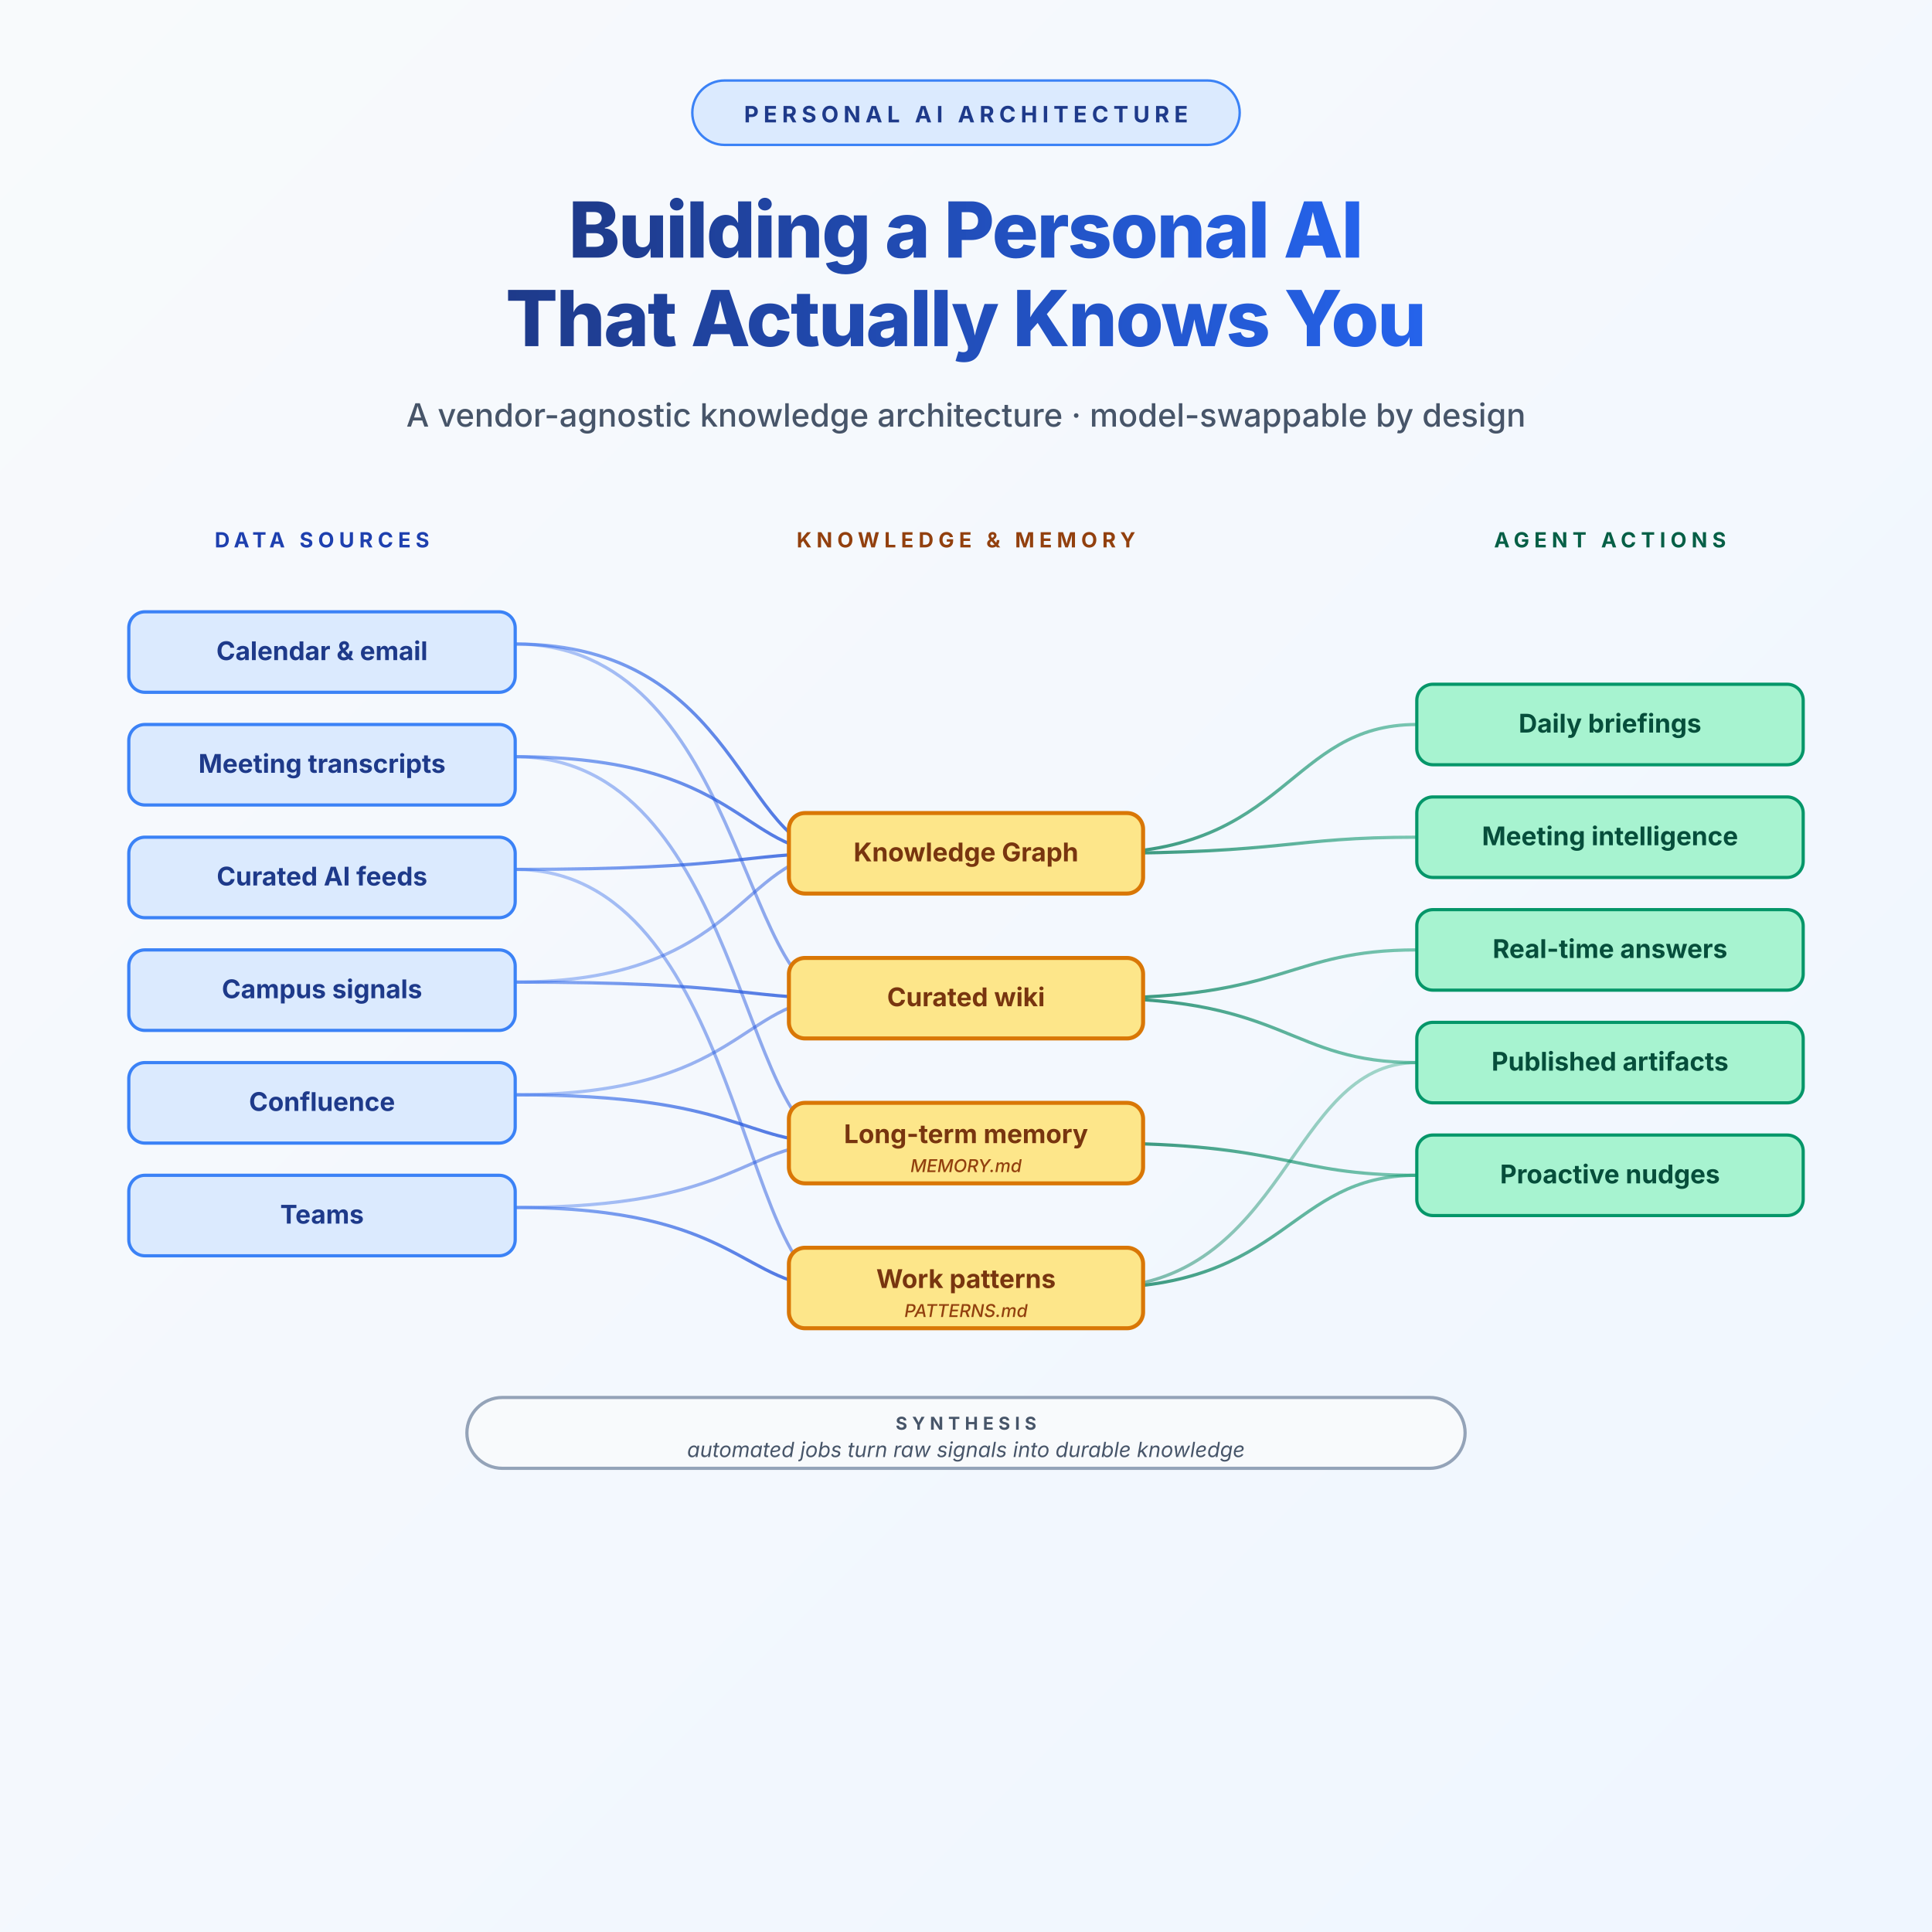
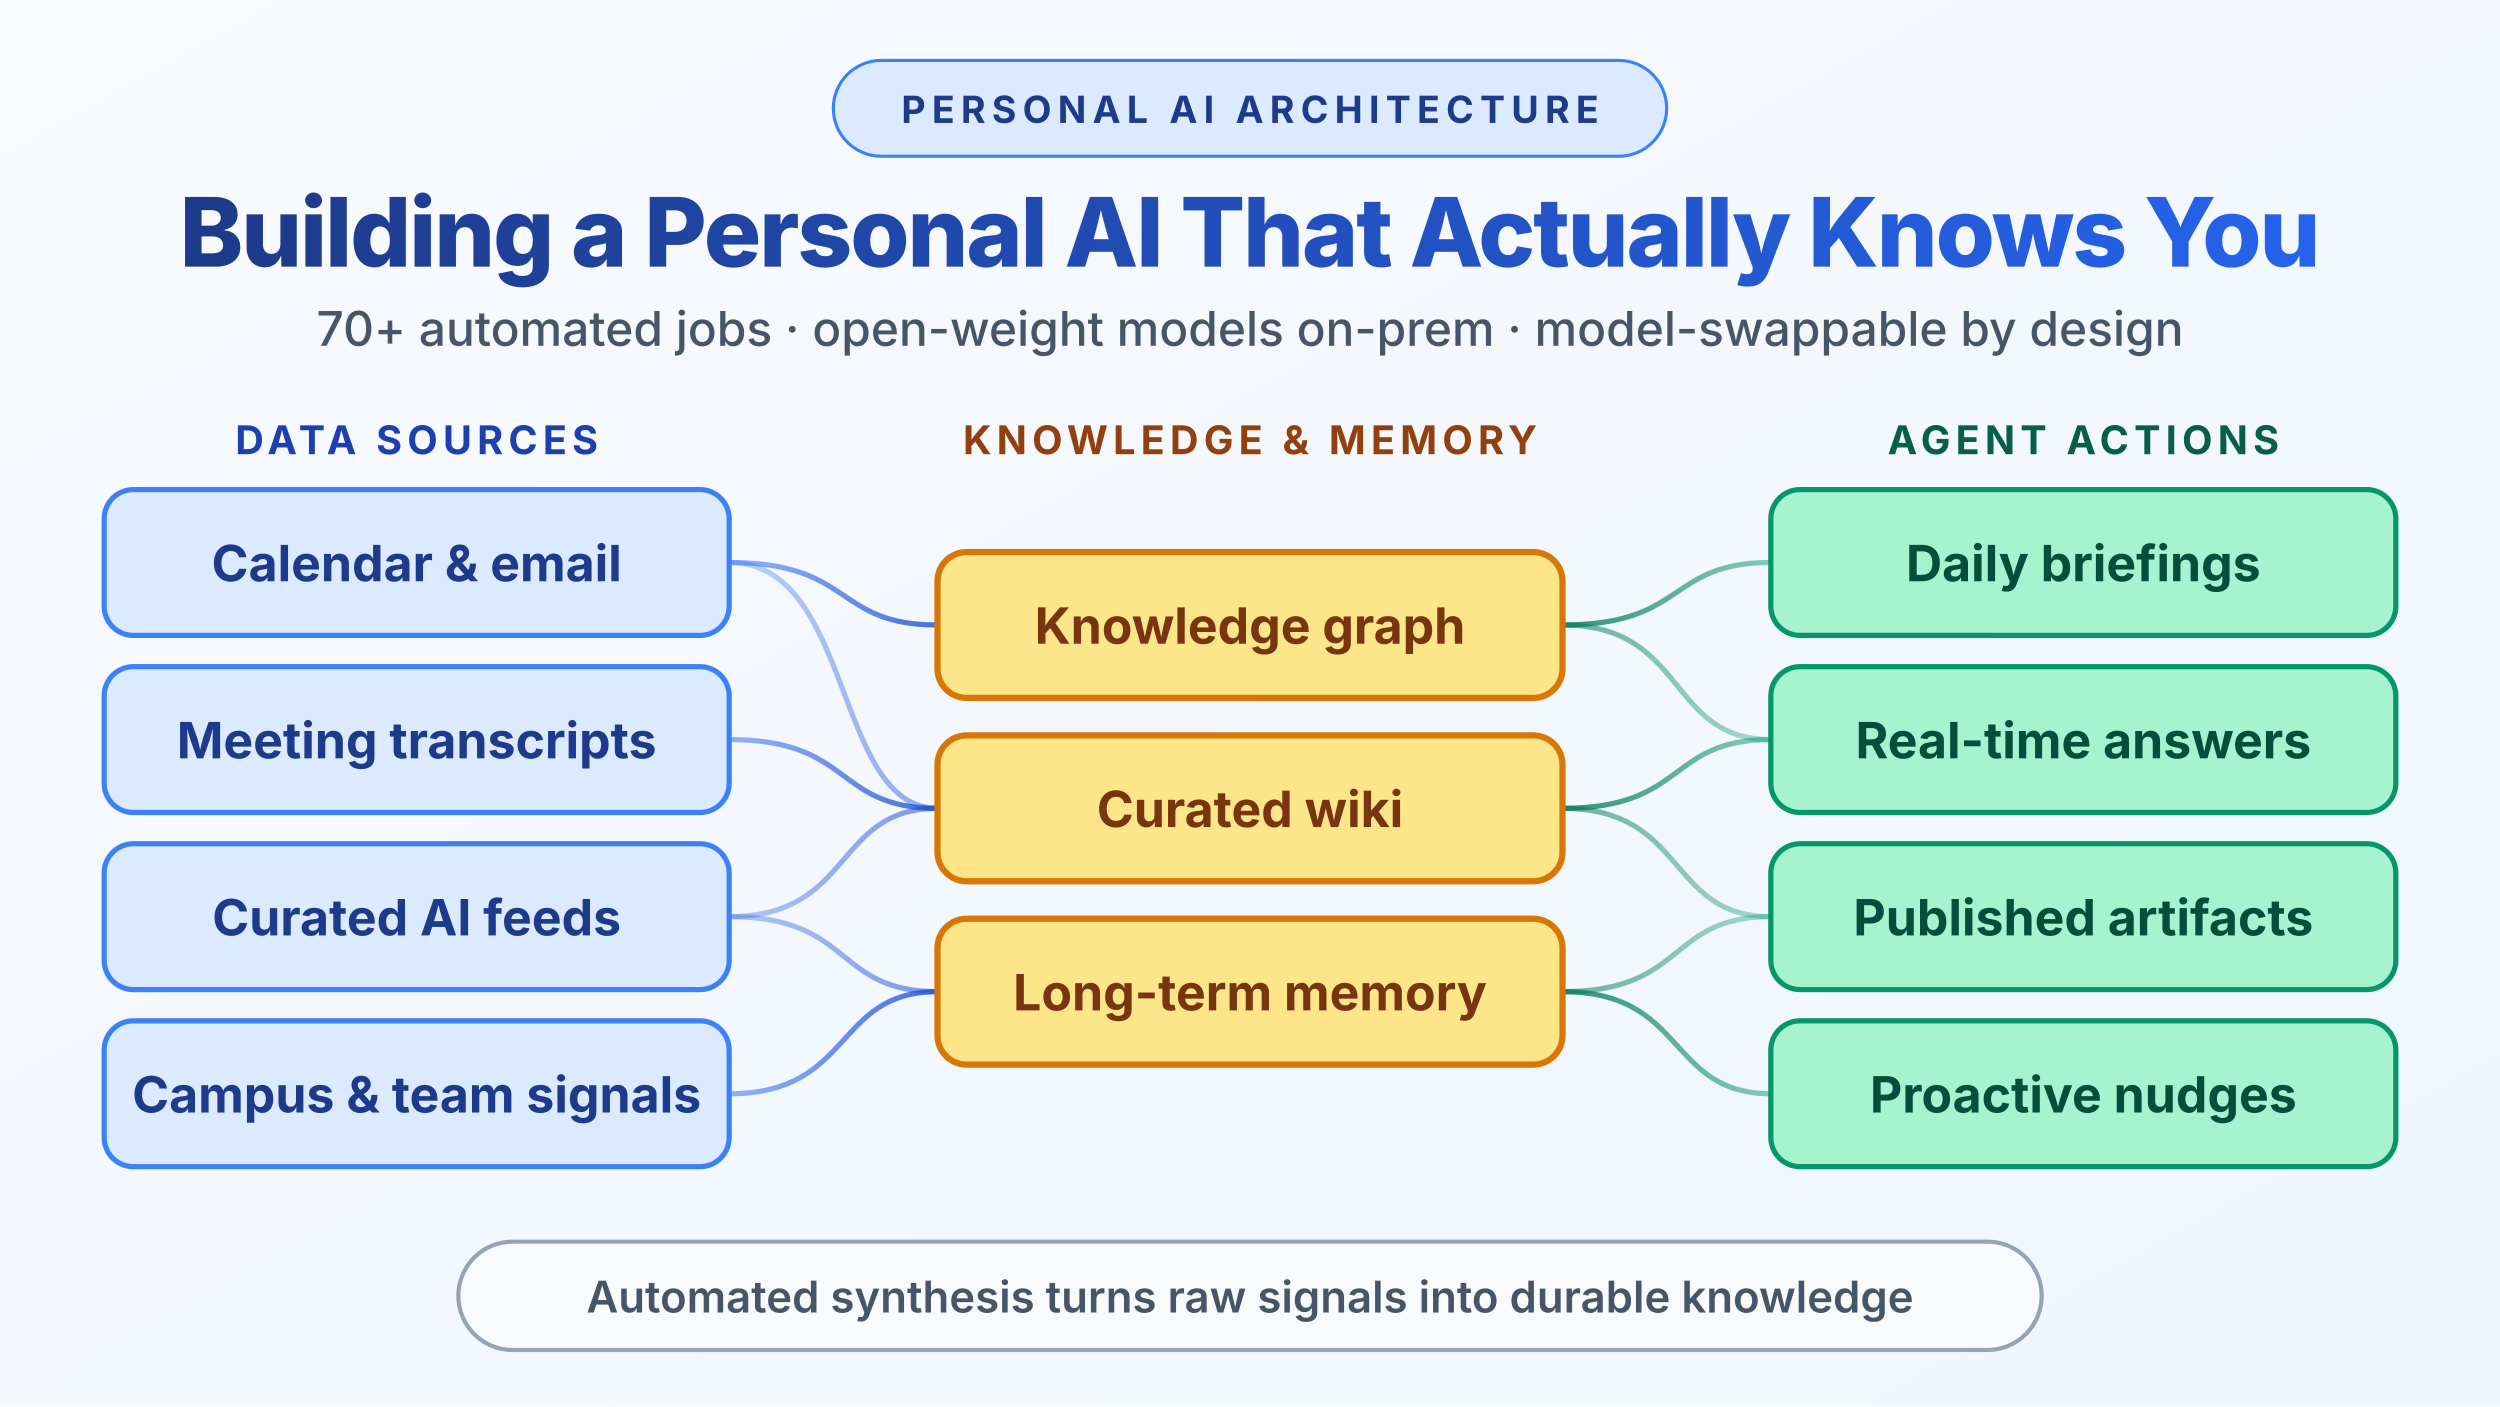
- <svg xmlns="http://www.w3.org/2000/svg" viewBox="0 0 1200 1200" width="1200" height="1200">
+ <svg xmlns="http://www.w3.org/2000/svg" viewBox="0 0 1200 675" width="1200" height="675">
  <defs>
    <linearGradient id="bg" x1="0%" y1="0%" x2="100%" y2="100%">
      <stop offset="0%" stop-color="#f8fafc" />
      <stop offset="100%" stop-color="#eff6ff" />
    </linearGradient>
    <linearGradient id="titleGrad" x1="0%" y1="0%" x2="100%" y2="0%">
      <stop offset="0%" stop-color="#1e3a8a" />
      <stop offset="100%" stop-color="#2563eb" />
    </linearGradient>
    <linearGradient id="srcFlow" x1="0%" y1="0%" x2="100%" y2="0%">
-       <stop offset="0%" stop-color="#2563eb" stop-opacity="0.6" />
+       <stop offset="0%" stop-color="#2563eb" stop-opacity="0.55" />
      <stop offset="100%" stop-color="#1d4ed8" stop-opacity="0.95" />
    </linearGradient>
    <linearGradient id="actFlow" x1="0%" y1="0%" x2="100%" y2="0%">
      <stop offset="0%" stop-color="#047857" stop-opacity="0.95" />
-       <stop offset="100%" stop-color="#059669" stop-opacity="0.6" />
+       <stop offset="100%" stop-color="#059669" stop-opacity="0.55" />
    </linearGradient>
  </defs>
-   <rect width="1200" height="1200" fill="url(#bg)" />
-   <g transform="translate(600, 70)">
-     <rect x="-170" y="-20" width="340" height="40" rx="20" ry="20" fill="#dbeafe" stroke="#3b82f6" stroke-width="1.5" />
-     <text x="0" y="6" text-anchor="middle" font-family="Inter, -apple-system, system-ui, sans-serif" font-size="14" font-weight="700" letter-spacing="3" fill="#1e3a8a">PERSONAL AI ARCHITECTURE</text>
+   <rect width="1200" height="675" fill="url(#bg)" />
+   <g transform="translate(600, 52)">
+     <rect x="-200" y="-23" width="400" height="46" rx="23" ry="23" fill="#dbeafe" stroke="#3b82f6" stroke-width="1.5" />
+     <text x="0" y="7" text-anchor="middle" font-family="Inter, -apple-system, system-ui, sans-serif" font-size="18" font-weight="700" letter-spacing="3" fill="#1e3a8a">PERSONAL AI ARCHITECTURE</text>
  </g>
-   <text x="600" y="160" text-anchor="middle" font-family="Inter, -apple-system, system-ui, sans-serif" font-size="48" font-weight="800" fill="url(#titleGrad)" letter-spacing="-1">Building a Personal AI</text>
-   <text x="600" y="215" text-anchor="middle" font-family="Inter, -apple-system, system-ui, sans-serif" font-size="48" font-weight="800" fill="url(#titleGrad)" letter-spacing="-1">That Actually Knows You</text>
-   <text x="600" y="265" text-anchor="middle" font-family="Inter, -apple-system, system-ui, sans-serif" font-size="20" font-weight="500" fill="#475569">A vendor-agnostic knowledge architecture · model-swappable by design</text>
-   <text x="200" y="340" text-anchor="middle" font-family="Inter, sans-serif" font-size="13" font-weight="700" letter-spacing="3" fill="#1e40af">DATA SOURCES</text>
-   <text x="600" y="340" text-anchor="middle" font-family="Inter, sans-serif" font-size="13" font-weight="700" letter-spacing="3" fill="#92400e">KNOWLEDGE &amp; MEMORY</text>
-   <text x="1000" y="340" text-anchor="middle" font-family="Inter, sans-serif" font-size="13" font-weight="700" letter-spacing="3" fill="#065f46">AGENT ACTIONS</text>
-   <g fill="none" stroke-linecap="round" stroke-width="2">
-     <path d="M 320,400 C 460,400 460,530 520,530" stroke="url(#srcFlow)" stroke-opacity="0.85" />
-     <path d="M 320,470 C 460,470 460,530 520,530" stroke="url(#srcFlow)" stroke-opacity="0.85" />
-     <path d="M 320,540 C 460,540 460,530 520,530" stroke="url(#srcFlow)" stroke-opacity="0.85" />
-     <path d="M 320,610 C 460,610 460,620 520,620" stroke="url(#srcFlow)" stroke-opacity="0.85" />
-     <path d="M 320,680 C 460,680 460,710 520,710" stroke="url(#srcFlow)" stroke-opacity="0.85" />
-     <path d="M 320,750 C 460,750 460,800 520,800" stroke="url(#srcFlow)" stroke-opacity="0.85" />
-     <path d="M 320,400 C 460,400 460,620 520,620" stroke="url(#srcFlow)" stroke-opacity="0.55" />
-     <path d="M 320,470 C 460,470 460,710 520,710" stroke="url(#srcFlow)" stroke-opacity="0.55" />
-     <path d="M 320,540 C 460,540 460,800 520,800" stroke="url(#srcFlow)" stroke-opacity="0.55" />
-     <path d="M 320,610 C 460,610 460,530 520,530" stroke="url(#srcFlow)" stroke-opacity="0.55" />
-     <path d="M 320,680 C 460,680 460,620 520,620" stroke="url(#srcFlow)" stroke-opacity="0.55" />
-     <path d="M 320,750 C 460,750 460,710 520,710" stroke="url(#srcFlow)" stroke-opacity="0.55" />
-     <path d="M 680,530 C 800,530 800,450 880,450" stroke="url(#actFlow)" stroke-opacity="0.85" />
-     <path d="M 680,530 C 800,530 800,520 880,520" stroke="url(#actFlow)" stroke-opacity="0.85" />
-     <path d="M 680,620 C 800,620 800,590 880,590" stroke="url(#actFlow)" stroke-opacity="0.85" />
-     <path d="M 680,620 C 800,620 800,660 880,660" stroke="url(#actFlow)" stroke-opacity="0.85" />
-     <path d="M 680,710 C 800,710 800,730 880,730" stroke="url(#actFlow)" stroke-opacity="0.85" />
-     <path d="M 680,800 C 800,800 800,730 880,730" stroke="url(#actFlow)" stroke-opacity="0.85" />
-     <path d="M 680,800 C 800,800 800,660 880,660" stroke="url(#actFlow)" stroke-opacity="0.55" />
+   <text x="600" y="128" text-anchor="middle" font-family="Inter, -apple-system, system-ui, sans-serif" font-size="46" font-weight="800" fill="url(#titleGrad)" letter-spacing="-1">Building a Personal AI That Actually Knows You</text>
+   <text x="600" y="166" text-anchor="middle" font-family="Inter, -apple-system, system-ui, sans-serif" font-size="23" font-weight="500" fill="#475569">70+ automated jobs · open-weight models on-prem · model-swappable by design</text>
+   <text x="200" y="218" text-anchor="middle" font-family="Inter, sans-serif" font-size="19" font-weight="700" letter-spacing="2.5" fill="#1e40af">DATA SOURCES</text>
+   <text x="600" y="218" text-anchor="middle" font-family="Inter, sans-serif" font-size="19" font-weight="700" letter-spacing="2.5" fill="#92400e">KNOWLEDGE &amp; MEMORY</text>
+   <text x="1000" y="218" text-anchor="middle" font-family="Inter, sans-serif" font-size="19" font-weight="700" letter-spacing="2.5" fill="#065f46">AGENT ACTIONS</text>
+   <g fill="none" stroke-linecap="round" stroke-width="2.5">
+     <path d="M 350,270 C 410,270 400,300 450,300" stroke="url(#srcFlow)" stroke-opacity="0.85" />
+     <path d="M 350,355 C 410,355 400,388 450,388" stroke="url(#srcFlow)" stroke-opacity="0.85" />
+     <path d="M 350,440 C 410,440 400,388 450,388" stroke="url(#srcFlow)" stroke-opacity="0.6" />
+     <path d="M 350,525 C 410,525 400,476 450,476" stroke="url(#srcFlow)" stroke-opacity="0.85" />
+     <path d="M 350,270 C 410,270 400,388 450,388" stroke="url(#srcFlow)" stroke-opacity="0.5" />
+     <path d="M 350,440 C 410,440 400,476 450,476" stroke="url(#srcFlow)" stroke-opacity="0.6" />
+     <path d="M 750,300 C 810,300 800,270 850,270" stroke="url(#actFlow)" stroke-opacity="0.85" />
+     <path d="M 750,300 C 810,300 800,355 850,355" stroke="url(#actFlow)" stroke-opacity="0.6" />
+     <path d="M 750,388 C 810,388 800,355 850,355" stroke="url(#actFlow)" stroke-opacity="0.85" />
+     <path d="M 750,388 C 810,388 800,440 850,440" stroke="url(#actFlow)" stroke-opacity="0.6" />
+     <path d="M 750,476 C 810,476 800,525 850,525" stroke="url(#actFlow)" stroke-opacity="0.85" />
+     <path d="M 750,476 C 810,476 800,440 850,440" stroke="url(#actFlow)" stroke-opacity="0.6" />
  </g>
  <g font-family="Inter, -apple-system, system-ui, sans-serif">
-     <rect x="80" y="380" width="240" height="50" rx="10" fill="#dbeafe" stroke="#3b82f6" stroke-width="2" />
-     <text x="200" y="410" text-anchor="middle" font-size="16" font-weight="700" fill="#1e3a8a">Calendar &amp; email</text>
-     <rect x="80" y="450" width="240" height="50" rx="10" fill="#dbeafe" stroke="#3b82f6" stroke-width="2" />
-     <text x="200" y="480" text-anchor="middle" font-size="16" font-weight="700" fill="#1e3a8a">Meeting transcripts</text>
-     <rect x="80" y="520" width="240" height="50" rx="10" fill="#dbeafe" stroke="#3b82f6" stroke-width="2" />
-     <text x="200" y="550" text-anchor="middle" font-size="16" font-weight="700" fill="#1e3a8a">Curated AI feeds</text>
-     <rect x="80" y="590" width="240" height="50" rx="10" fill="#dbeafe" stroke="#3b82f6" stroke-width="2" />
-     <text x="200" y="620" text-anchor="middle" font-size="16" font-weight="700" fill="#1e3a8a">Campus signals</text>
-     <rect x="80" y="660" width="240" height="50" rx="10" fill="#dbeafe" stroke="#3b82f6" stroke-width="2" />
-     <text x="200" y="690" text-anchor="middle" font-size="16" font-weight="700" fill="#1e3a8a">Confluence</text>
-     <rect x="80" y="730" width="240" height="50" rx="10" fill="#dbeafe" stroke="#3b82f6" stroke-width="2" />
-     <text x="200" y="760" text-anchor="middle" font-size="16" font-weight="700" fill="#1e3a8a">Teams</text>
+     <rect x="50" y="235" width="300" height="70" rx="14" fill="#dbeafe" stroke="#3b82f6" stroke-width="2.5" />
+     <text x="200" y="279" text-anchor="middle" font-size="24" font-weight="700" fill="#1e3a8a">Calendar &amp; email</text>
+     <rect x="50" y="320" width="300" height="70" rx="14" fill="#dbeafe" stroke="#3b82f6" stroke-width="2.5" />
+     <text x="200" y="364" text-anchor="middle" font-size="24" font-weight="700" fill="#1e3a8a">Meeting transcripts</text>
+     <rect x="50" y="405" width="300" height="70" rx="14" fill="#dbeafe" stroke="#3b82f6" stroke-width="2.5" />
+     <text x="200" y="449" text-anchor="middle" font-size="24" font-weight="700" fill="#1e3a8a">Curated AI feeds</text>
+     <rect x="50" y="490" width="300" height="70" rx="14" fill="#dbeafe" stroke="#3b82f6" stroke-width="2.5" />
+     <text x="200" y="534" text-anchor="middle" font-size="24" font-weight="700" fill="#1e3a8a">Campus &amp; team signals</text>
  </g>
  <g font-family="Inter, -apple-system, system-ui, sans-serif">
-     <rect x="490" y="505" width="220" height="50" rx="10" fill="#fde68a" stroke="#d97706" stroke-width="2.5" />
-     <text x="600" y="535" text-anchor="middle" font-size="16" font-weight="700" fill="#78350f">Knowledge Graph</text>
-     <rect x="490" y="595" width="220" height="50" rx="10" fill="#fde68a" stroke="#d97706" stroke-width="2.5" />
-     <text x="600" y="625" text-anchor="middle" font-size="16" font-weight="700" fill="#78350f">Curated wiki</text>
-     <rect x="490" y="685" width="220" height="50" rx="10" fill="#fde68a" stroke="#d97706" stroke-width="2.5" />
-     <text x="600" y="710" text-anchor="middle" font-size="16" font-weight="700" fill="#78350f">Long-term memory</text>
-     <text x="600" y="728" text-anchor="middle" font-size="11" font-weight="500" fill="#92400e" font-style="italic">MEMORY.md</text>
-     <rect x="490" y="775" width="220" height="50" rx="10" fill="#fde68a" stroke="#d97706" stroke-width="2.5" />
-     <text x="600" y="800" text-anchor="middle" font-size="16" font-weight="700" fill="#78350f">Work patterns</text>
-     <text x="600" y="818" text-anchor="middle" font-size="11" font-weight="500" fill="#92400e" font-style="italic">PATTERNS.md</text>
+     <rect x="450" y="265" width="300" height="70" rx="14" fill="#fde68a" stroke="#d97706" stroke-width="3" />
+     <text x="600" y="309" text-anchor="middle" font-size="24" font-weight="700" fill="#78350f">Knowledge graph</text>
+     <rect x="450" y="353" width="300" height="70" rx="14" fill="#fde68a" stroke="#d97706" stroke-width="3" />
+     <text x="600" y="397" text-anchor="middle" font-size="24" font-weight="700" fill="#78350f">Curated wiki</text>
+     <rect x="450" y="441" width="300" height="70" rx="14" fill="#fde68a" stroke="#d97706" stroke-width="3" />
+     <text x="600" y="485" text-anchor="middle" font-size="24" font-weight="700" fill="#78350f">Long-term memory</text>
  </g>
  <g font-family="Inter, -apple-system, system-ui, sans-serif">
-     <rect x="880" y="425" width="240" height="50" rx="10" fill="#a7f3d0" stroke="#059669" stroke-width="2" />
-     <text x="1000" y="455" text-anchor="middle" font-size="16" font-weight="700" fill="#064e3b">Daily briefings</text>
-     <rect x="880" y="495" width="240" height="50" rx="10" fill="#a7f3d0" stroke="#059669" stroke-width="2" />
-     <text x="1000" y="525" text-anchor="middle" font-size="16" font-weight="700" fill="#064e3b">Meeting intelligence</text>
-     <rect x="880" y="565" width="240" height="50" rx="10" fill="#a7f3d0" stroke="#059669" stroke-width="2" />
-     <text x="1000" y="595" text-anchor="middle" font-size="16" font-weight="700" fill="#064e3b">Real-time answers</text>
-     <rect x="880" y="635" width="240" height="50" rx="10" fill="#a7f3d0" stroke="#059669" stroke-width="2" />
-     <text x="1000" y="665" text-anchor="middle" font-size="16" font-weight="700" fill="#064e3b">Published artifacts</text>
-     <rect x="880" y="705" width="240" height="50" rx="10" fill="#a7f3d0" stroke="#059669" stroke-width="2" />
-     <text x="1000" y="735" text-anchor="middle" font-size="16" font-weight="700" fill="#064e3b">Proactive nudges</text>
+     <rect x="850" y="235" width="300" height="70" rx="14" fill="#a7f3d0" stroke="#059669" stroke-width="2.5" />
+     <text x="1000" y="279" text-anchor="middle" font-size="24" font-weight="700" fill="#064e3b">Daily briefings</text>
+     <rect x="850" y="320" width="300" height="70" rx="14" fill="#a7f3d0" stroke="#059669" stroke-width="2.5" />
+     <text x="1000" y="364" text-anchor="middle" font-size="24" font-weight="700" fill="#064e3b">Real-time answers</text>
+     <rect x="850" y="405" width="300" height="70" rx="14" fill="#a7f3d0" stroke="#059669" stroke-width="2.5" />
+     <text x="1000" y="449" text-anchor="middle" font-size="24" font-weight="700" fill="#064e3b">Published artifacts</text>
+     <rect x="850" y="490" width="300" height="70" rx="14" fill="#a7f3d0" stroke="#059669" stroke-width="2.5" />
+     <text x="1000" y="534" text-anchor="middle" font-size="24" font-weight="700" fill="#064e3b">Proactive nudges</text>
  </g>
-   <g transform="translate(600, 890)">
-     <rect x="-310" y="-22" width="620" height="44" rx="22" ry="22" fill="#f8fafc" stroke="#94a3b8" stroke-width="2" />
-     <text x="0" y="-2" text-anchor="middle" font-family="Inter, sans-serif" font-size="11" font-weight="700" letter-spacing="3" fill="#475569">SYNTHESIS</text>
-     <text x="0" y="15" text-anchor="middle" font-family="Inter, sans-serif" font-size="13" font-style="italic" fill="#475569">automated jobs turn raw signals into durable knowledge</text>
+   <g transform="translate(600, 622)">
+     <rect x="-380" y="-26" width="760" height="52" rx="26" ry="26" fill="#f8fafc" stroke="#94a3b8" stroke-width="2" />
+     <text x="0" y="8" text-anchor="middle" font-family="Inter, sans-serif" font-size="21" font-weight="600" fill="#475569">Automated synthesis turns raw signals into durable knowledge</text>
  </g>
</svg>
